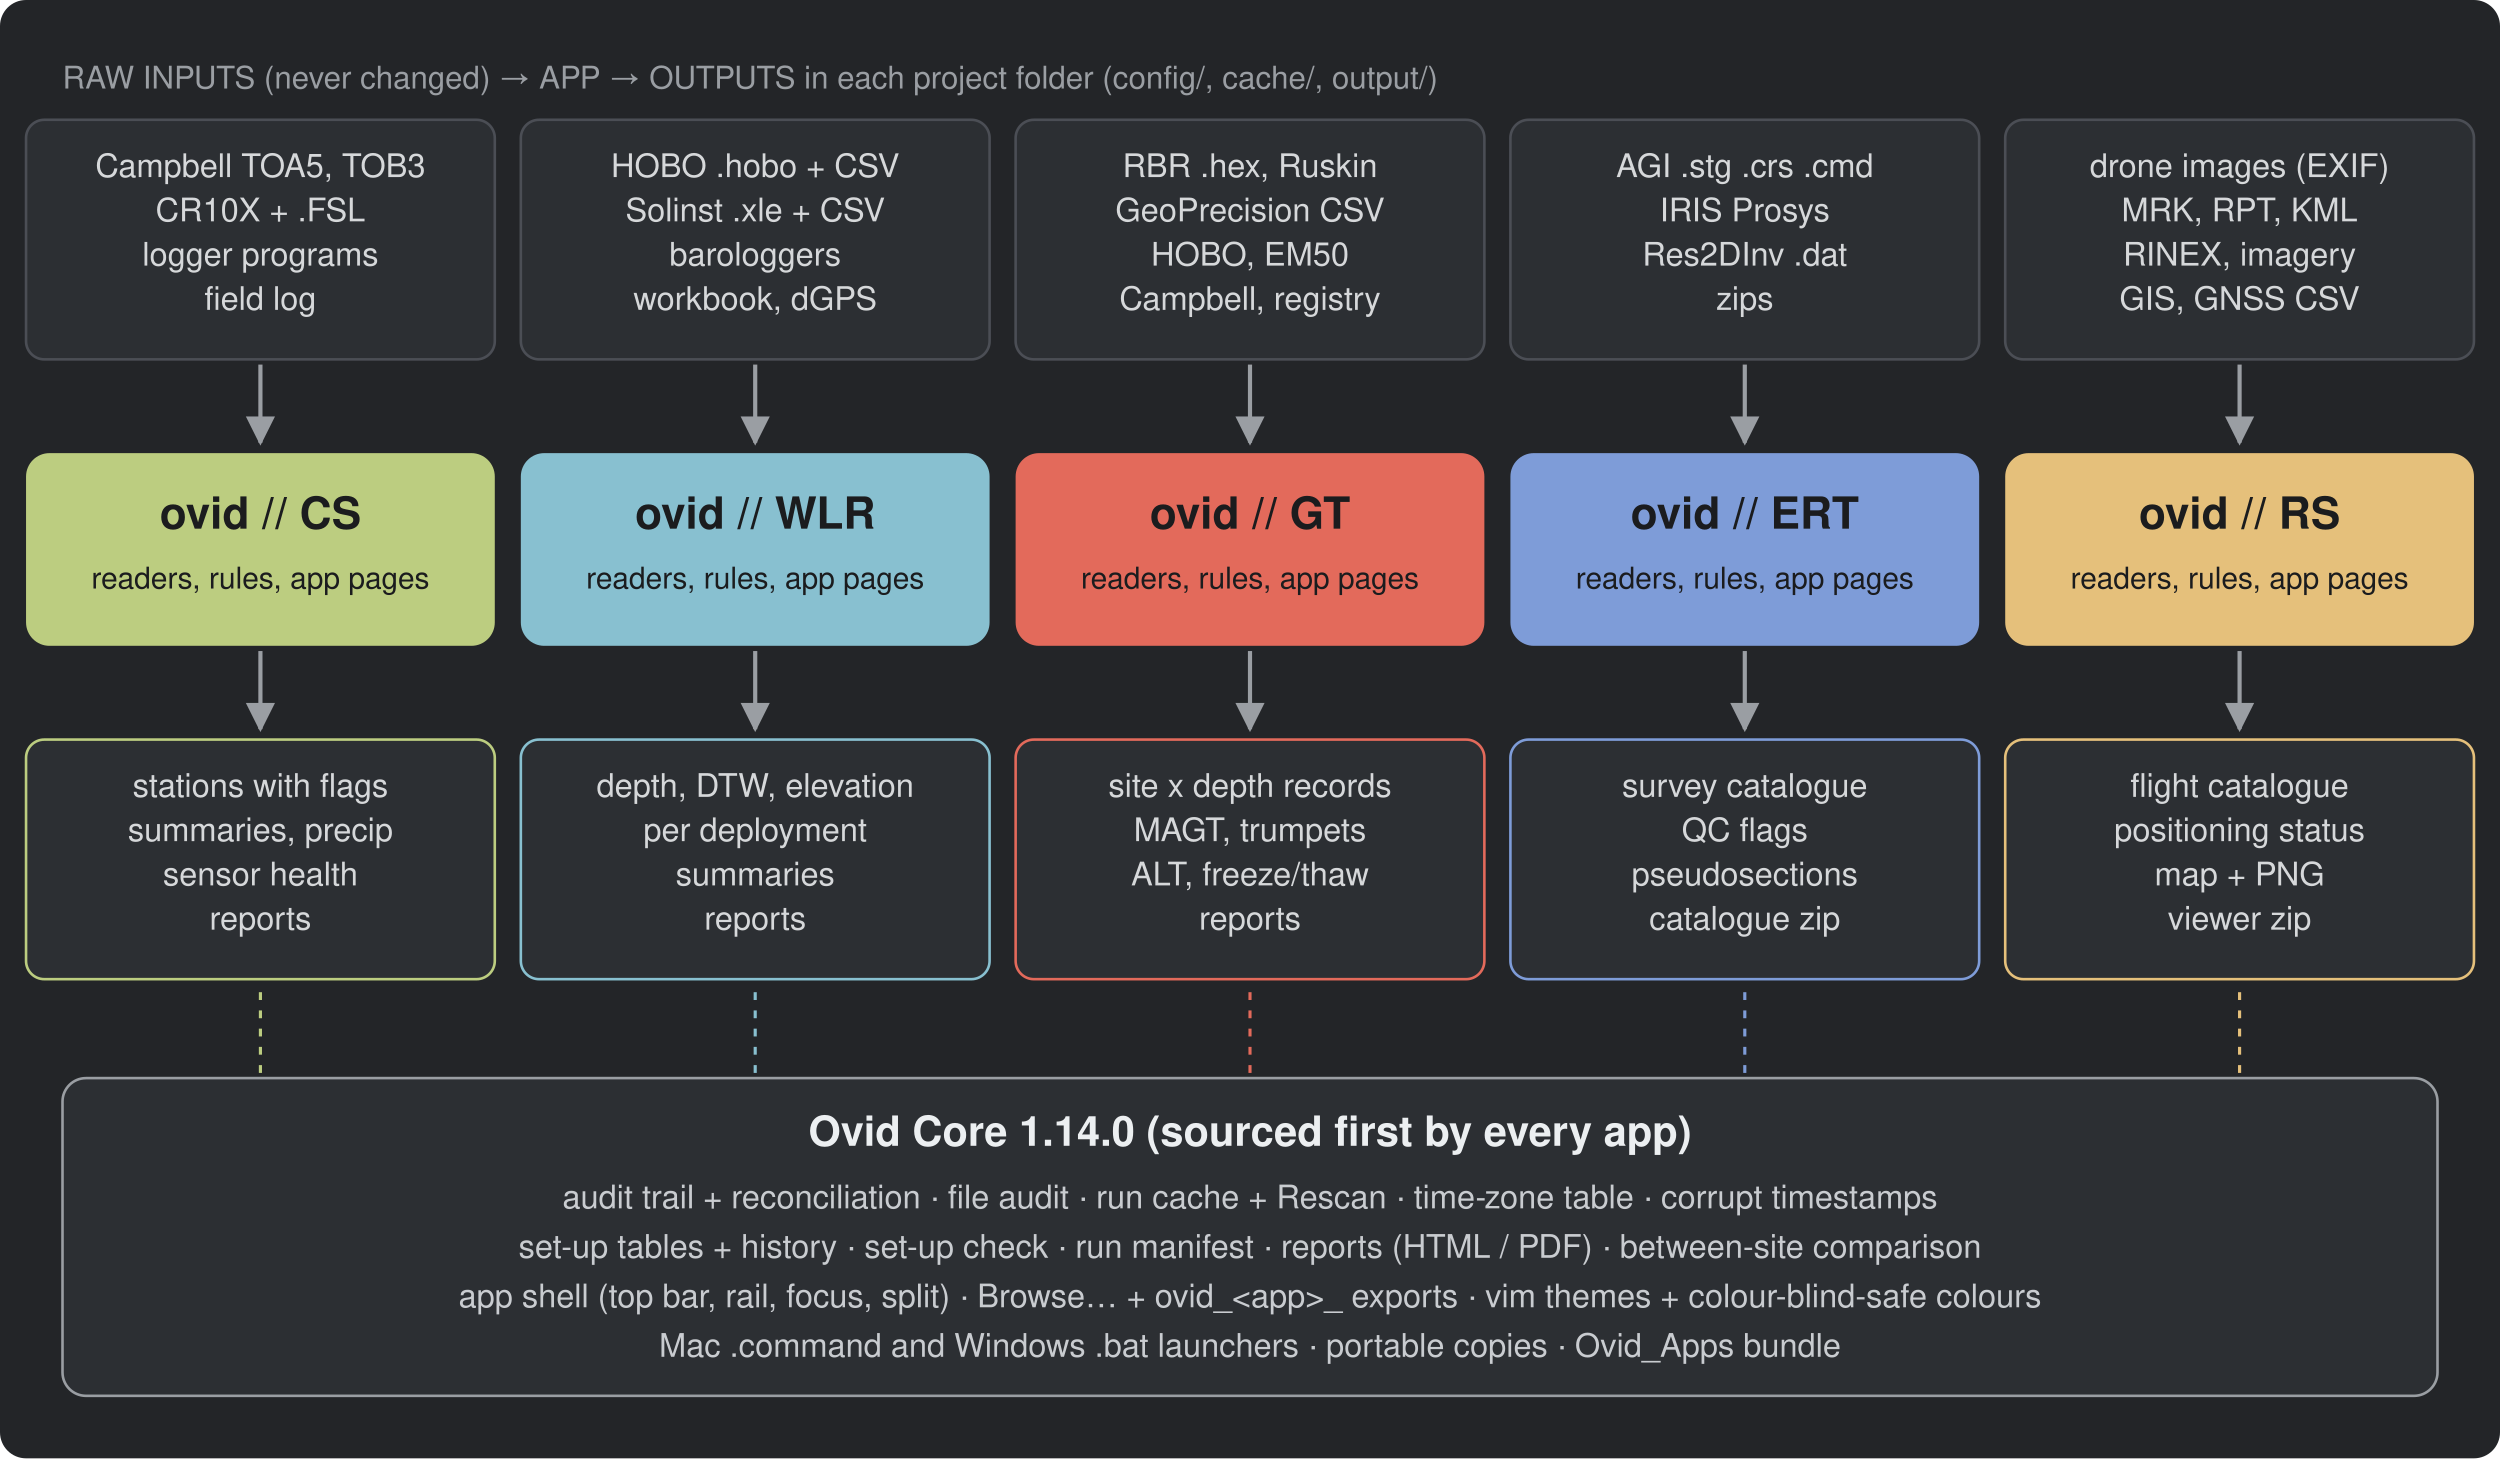
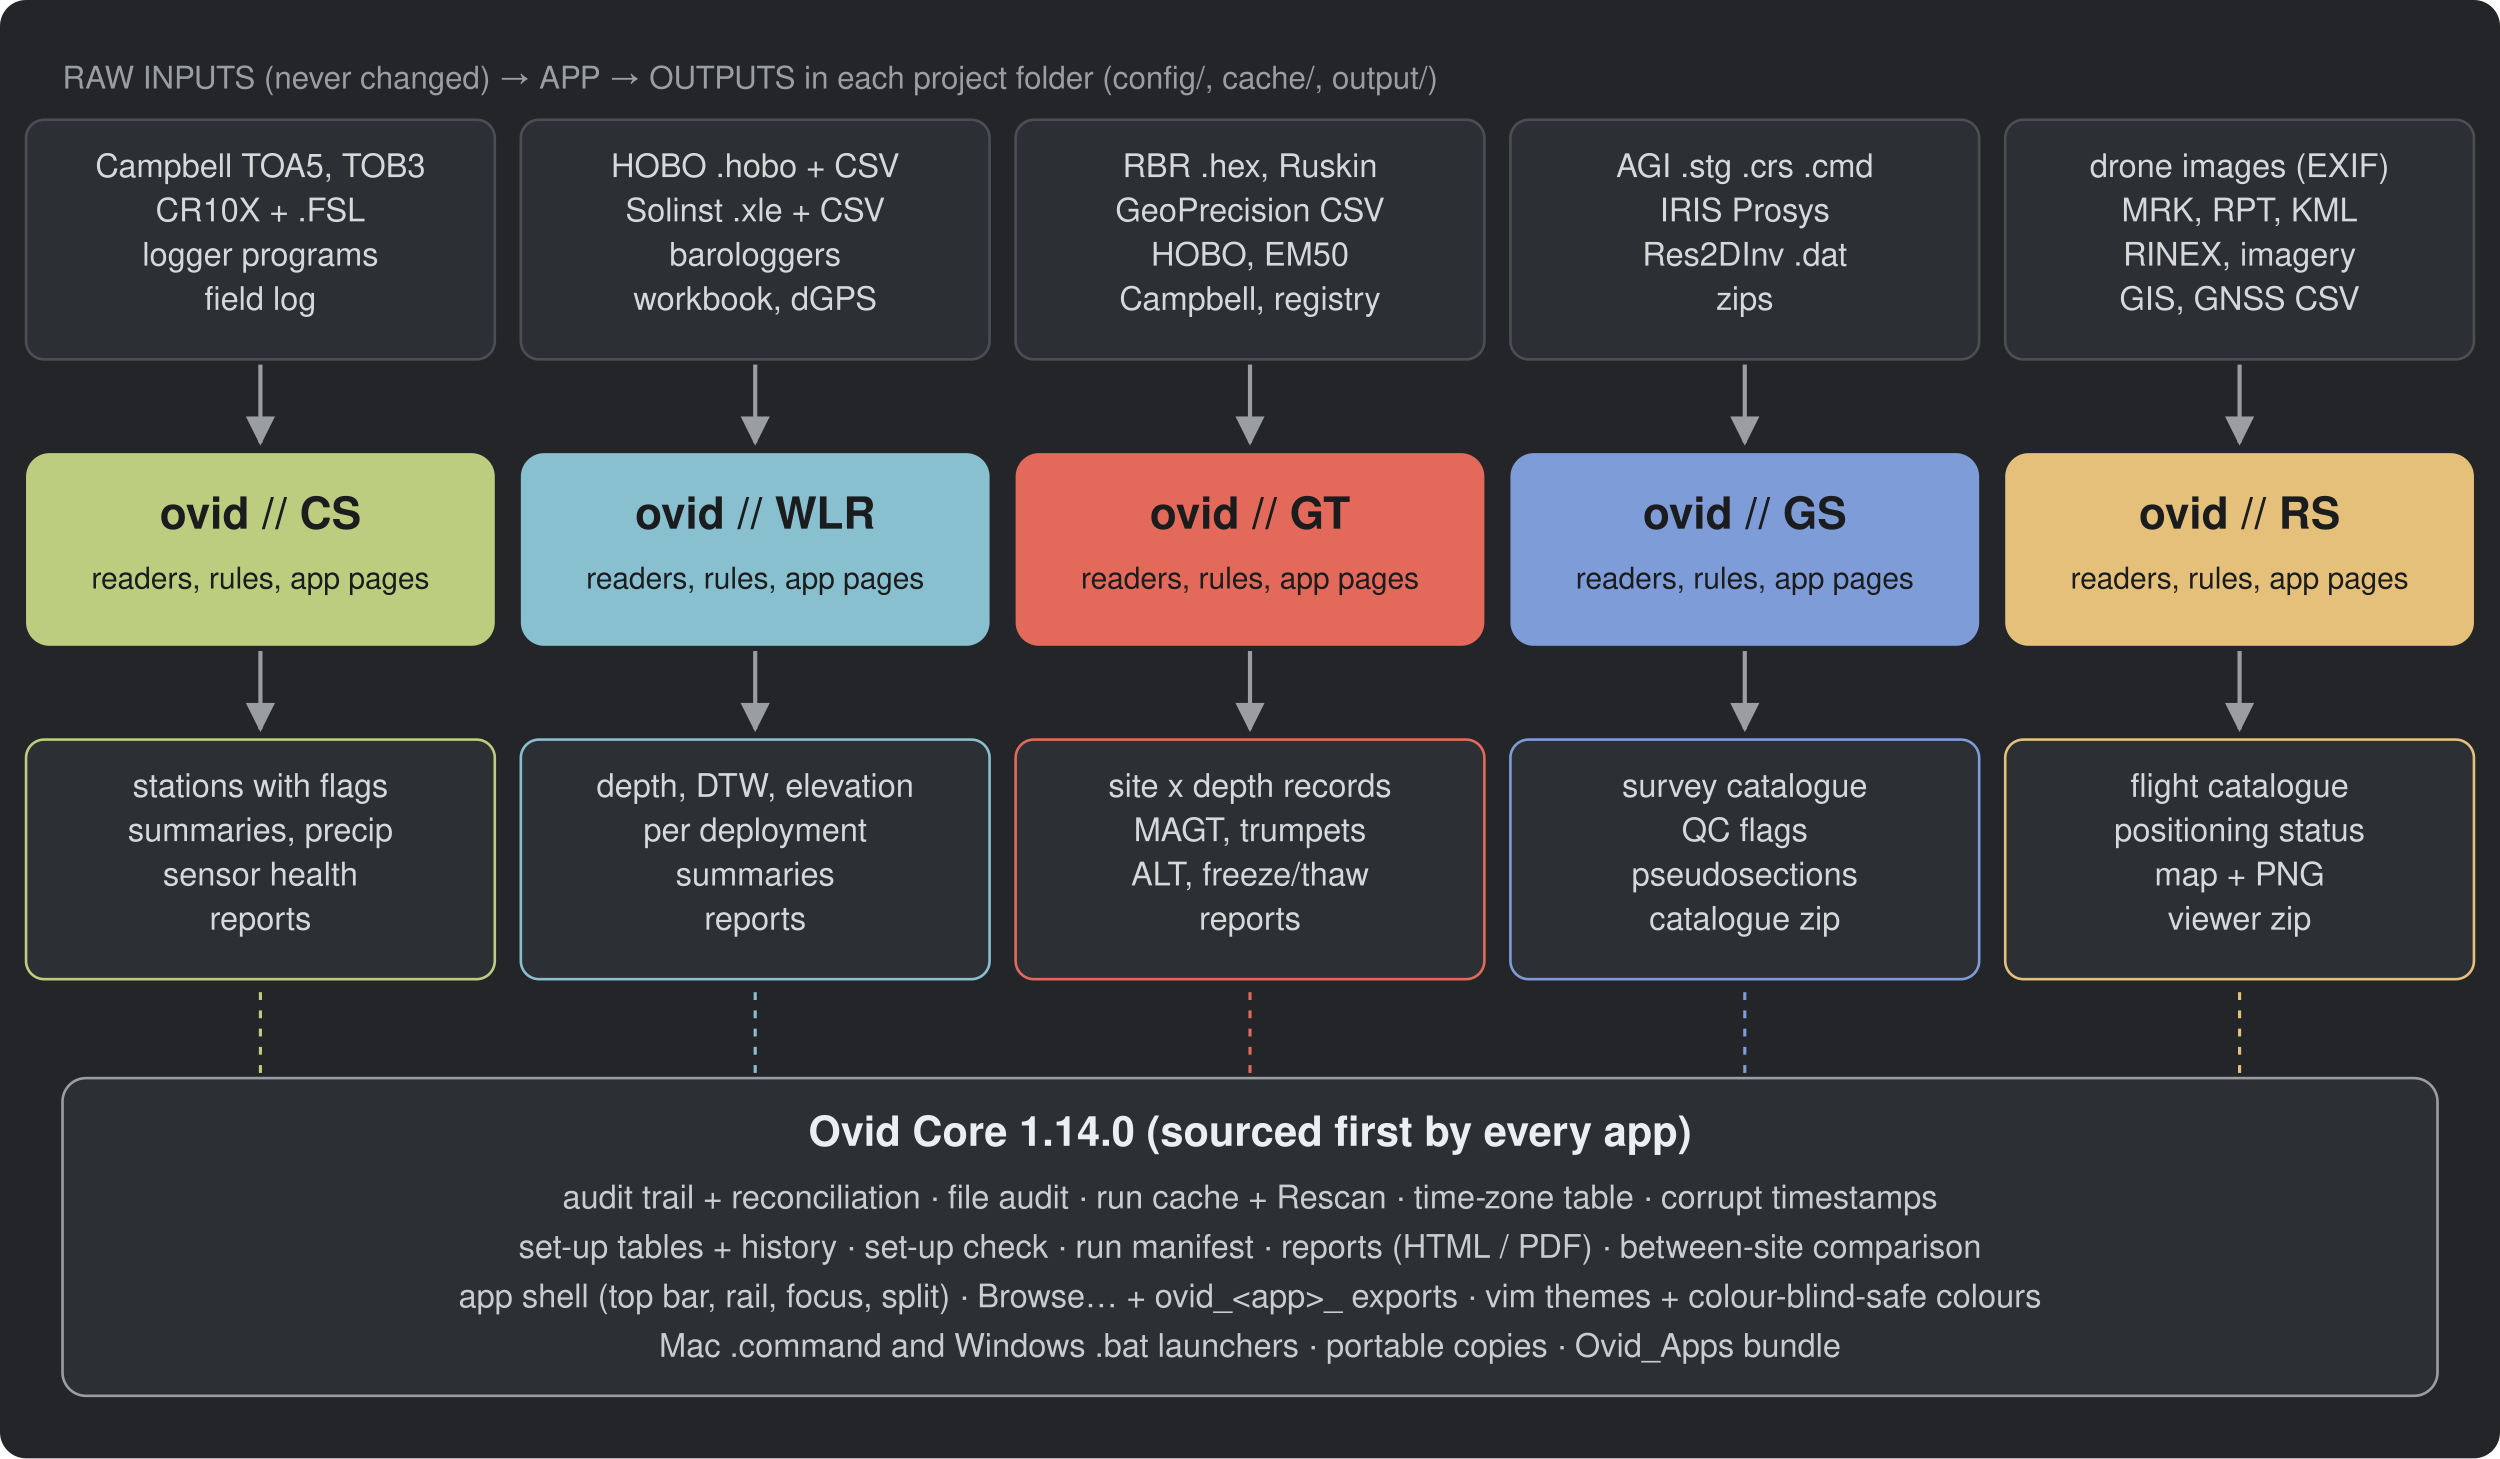
<svg xmlns="http://www.w3.org/2000/svg" viewBox="0 0 960 560" font-family="-apple-system,Segoe UI,Helvetica,Arial,sans-serif" font-size="12.5" role="img" aria-label="Ovid system diagram: five apps on one core">
  <rect width="960" height="560" rx="10" fill="#232528" />
  <defs>
    <marker id="ar" viewBox="0 0 10 10" refX="9" refY="5" markerWidth="7" markerHeight="7" orient="auto">
      <path d="M0 0L10 5L0 10z" fill="#9a9ea3" />
    </marker>
  </defs>
  <text x="24" y="34" fill="#9a9ea3" font-size="12">RAW INPUTS (never changed) → APP → OUTPUTS in each project folder (config/, cache/, output/)</text>
  <rect x="10.0" y="46" width="180" height="92" rx="7" fill="#2c2f33" stroke="#4b4e55" />
  <text x="100.0" y="68" fill="#d6d8da" font-size="12.5" text-anchor="middle">Campbell TOA5, TOB3</text>
  <text x="100.0" y="85" fill="#d6d8da" font-size="12.5" text-anchor="middle">CR10X + .FSL</text>
  <text x="100.0" y="102" fill="#d6d8da" font-size="12.5" text-anchor="middle">logger programs</text>
  <text x="100.0" y="119" fill="#d6d8da" font-size="12.5" text-anchor="middle">field log</text>
  <line x1="100.0" y1="140" x2="100.0" y2="170" stroke="#9a9ea3" stroke-width="1.6" marker-end="url(#ar)" />
  <rect x="10.0" y="174" width="180" height="74" rx="9" fill="#BCCD80" />
  <text x="100.0" y="203" fill="#1b1c1e" font-size="17" font-weight="700" text-anchor="middle">ovid // CS</text>
  <text x="100.0" y="226" fill="#1b1c1e" font-size="11.5" text-anchor="middle">readers, rules, app pages</text>
  <line x1="100.0" y1="250" x2="100.0" y2="280" stroke="#9a9ea3" stroke-width="1.6" marker-end="url(#ar)" />
  <rect x="10.0" y="284" width="180" height="92" rx="7" fill="#2c2f33" stroke="#BCCD80" />
  <text x="100.0" y="306" fill="#d6d8da" font-size="12.5" text-anchor="middle">stations with flags</text>
  <text x="100.0" y="323" fill="#d6d8da" font-size="12.5" text-anchor="middle">summaries, precip</text>
  <text x="100.0" y="340" fill="#d6d8da" font-size="12.5" text-anchor="middle">sensor health</text>
  <text x="100.0" y="357" fill="#d6d8da" font-size="12.5" text-anchor="middle">reports</text>
  <line x1="100.0" y1="412" x2="100.0" y2="380" stroke="#BCCD80" stroke-width="1.2" stroke-dasharray="3 4" />
  <rect x="200.0" y="46" width="180" height="92" rx="7" fill="#2c2f33" stroke="#4b4e55" />
  <text x="290.0" y="68" fill="#d6d8da" font-size="12.5" text-anchor="middle">HOBO .hobo + CSV</text>
  <text x="290.0" y="85" fill="#d6d8da" font-size="12.5" text-anchor="middle">Solinst .xle + CSV</text>
  <text x="290.0" y="102" fill="#d6d8da" font-size="12.5" text-anchor="middle">barologgers</text>
  <text x="290.0" y="119" fill="#d6d8da" font-size="12.5" text-anchor="middle">workbook, dGPS</text>
  <line x1="290.0" y1="140" x2="290.0" y2="170" stroke="#9a9ea3" stroke-width="1.6" marker-end="url(#ar)" />
  <rect x="200.0" y="174" width="180" height="74" rx="9" fill="#88c0d0" />
  <text x="290.0" y="203" fill="#1b1c1e" font-size="17" font-weight="700" text-anchor="middle">ovid // WLR</text>
  <text x="290.0" y="226" fill="#1b1c1e" font-size="11.5" text-anchor="middle">readers, rules, app pages</text>
  <line x1="290.0" y1="250" x2="290.0" y2="280" stroke="#9a9ea3" stroke-width="1.6" marker-end="url(#ar)" />
  <rect x="200.0" y="284" width="180" height="92" rx="7" fill="#2c2f33" stroke="#88c0d0" />
  <text x="290.0" y="306" fill="#d6d8da" font-size="12.5" text-anchor="middle">depth, DTW, elevation</text>
  <text x="290.0" y="323" fill="#d6d8da" font-size="12.5" text-anchor="middle">per deployment</text>
  <text x="290.0" y="340" fill="#d6d8da" font-size="12.5" text-anchor="middle">summaries</text>
  <text x="290.0" y="357" fill="#d6d8da" font-size="12.5" text-anchor="middle">reports</text>
  <line x1="290.0" y1="412" x2="290.0" y2="380" stroke="#88c0d0" stroke-width="1.2" stroke-dasharray="3 4" />
  <rect x="390.0" y="46" width="180" height="92" rx="7" fill="#2c2f33" stroke="#4b4e55" />
  <text x="480.0" y="68" fill="#d6d8da" font-size="12.5" text-anchor="middle">RBR .hex, Ruskin</text>
  <text x="480.0" y="85" fill="#d6d8da" font-size="12.5" text-anchor="middle">GeoPrecision CSV</text>
  <text x="480.0" y="102" fill="#d6d8da" font-size="12.5" text-anchor="middle">HOBO, EM50</text>
  <text x="480.0" y="119" fill="#d6d8da" font-size="12.5" text-anchor="middle">Campbell, registry</text>
  <line x1="480.0" y1="140" x2="480.0" y2="170" stroke="#9a9ea3" stroke-width="1.6" marker-end="url(#ar)" />
  <rect x="390.0" y="174" width="180" height="74" rx="9" fill="#E36A5B" />
  <text x="480.0" y="203" fill="#1b1c1e" font-size="17" font-weight="700" text-anchor="middle">ovid // GT</text>
  <text x="480.0" y="226" fill="#1b1c1e" font-size="11.5" text-anchor="middle">readers, rules, app pages</text>
  <line x1="480.0" y1="250" x2="480.0" y2="280" stroke="#9a9ea3" stroke-width="1.6" marker-end="url(#ar)" />
  <rect x="390.0" y="284" width="180" height="92" rx="7" fill="#2c2f33" stroke="#E36A5B" />
  <text x="480.0" y="306" fill="#d6d8da" font-size="12.5" text-anchor="middle">site x depth records</text>
  <text x="480.0" y="323" fill="#d6d8da" font-size="12.5" text-anchor="middle">MAGT, trumpets</text>
  <text x="480.0" y="340" fill="#d6d8da" font-size="12.5" text-anchor="middle">ALT, freeze/thaw</text>
  <text x="480.0" y="357" fill="#d6d8da" font-size="12.5" text-anchor="middle">reports</text>
  <line x1="480.0" y1="412" x2="480.0" y2="380" stroke="#E36A5B" stroke-width="1.2" stroke-dasharray="3 4" />
  <rect x="580.0" y="46" width="180" height="92" rx="7" fill="#2c2f33" stroke="#4b4e55" />
  <text x="670.0" y="68" fill="#d6d8da" font-size="12.5" text-anchor="middle">AGI .stg .crs .cmd</text>
  <text x="670.0" y="85" fill="#d6d8da" font-size="12.5" text-anchor="middle">IRIS Prosys</text>
  <text x="670.0" y="102" fill="#d6d8da" font-size="12.5" text-anchor="middle">Res2DInv .dat</text>
  <text x="670.0" y="119" fill="#d6d8da" font-size="12.5" text-anchor="middle">zips</text>
  <line x1="670.0" y1="140" x2="670.0" y2="170" stroke="#9a9ea3" stroke-width="1.6" marker-end="url(#ar)" />
  <rect x="580.0" y="174" width="180" height="74" rx="9" fill="#7E9CD8" />
-   <text x="670.0" y="203" fill="#1b1c1e" font-size="17" font-weight="700" text-anchor="middle">ovid // ERT</text>
+   <text x="670.0" y="203" fill="#1b1c1e" font-size="17" font-weight="700" text-anchor="middle">ovid // GS</text>
  <text x="670.0" y="226" fill="#1b1c1e" font-size="11.5" text-anchor="middle">readers, rules, app pages</text>
  <line x1="670.0" y1="250" x2="670.0" y2="280" stroke="#9a9ea3" stroke-width="1.6" marker-end="url(#ar)" />
  <rect x="580.0" y="284" width="180" height="92" rx="7" fill="#2c2f33" stroke="#7E9CD8" />
  <text x="670.0" y="306" fill="#d6d8da" font-size="12.5" text-anchor="middle">survey catalogue</text>
  <text x="670.0" y="323" fill="#d6d8da" font-size="12.5" text-anchor="middle">QC flags</text>
  <text x="670.0" y="340" fill="#d6d8da" font-size="12.5" text-anchor="middle">pseudosections</text>
  <text x="670.0" y="357" fill="#d6d8da" font-size="12.5" text-anchor="middle">catalogue zip</text>
  <line x1="670.0" y1="412" x2="670.0" y2="380" stroke="#7E9CD8" stroke-width="1.2" stroke-dasharray="3 4" />
  <rect x="770.0" y="46" width="180" height="92" rx="7" fill="#2c2f33" stroke="#4b4e55" />
  <text x="860.0" y="68" fill="#d6d8da" font-size="12.5" text-anchor="middle">drone images (EXIF)</text>
  <text x="860.0" y="85" fill="#d6d8da" font-size="12.5" text-anchor="middle">MRK, RPT, KML</text>
  <text x="860.0" y="102" fill="#d6d8da" font-size="12.5" text-anchor="middle">RINEX, imagery</text>
  <text x="860.0" y="119" fill="#d6d8da" font-size="12.5" text-anchor="middle">GIS, GNSS CSV</text>
  <line x1="860.0" y1="140" x2="860.0" y2="170" stroke="#9a9ea3" stroke-width="1.6" marker-end="url(#ar)" />
  <rect x="770.0" y="174" width="180" height="74" rx="9" fill="#e5c07b" />
  <text x="860.0" y="203" fill="#1b1c1e" font-size="17" font-weight="700" text-anchor="middle">ovid // RS</text>
  <text x="860.0" y="226" fill="#1b1c1e" font-size="11.5" text-anchor="middle">readers, rules, app pages</text>
  <line x1="860.0" y1="250" x2="860.0" y2="280" stroke="#9a9ea3" stroke-width="1.6" marker-end="url(#ar)" />
  <rect x="770.0" y="284" width="180" height="92" rx="7" fill="#2c2f33" stroke="#e5c07b" />
  <text x="860.0" y="306" fill="#d6d8da" font-size="12.5" text-anchor="middle">flight catalogue</text>
  <text x="860.0" y="323" fill="#d6d8da" font-size="12.5" text-anchor="middle">positioning status</text>
  <text x="860.0" y="340" fill="#d6d8da" font-size="12.5" text-anchor="middle">map + PNG</text>
  <text x="860.0" y="357" fill="#d6d8da" font-size="12.5" text-anchor="middle">viewer zip</text>
  <line x1="860.0" y1="412" x2="860.0" y2="380" stroke="#e5c07b" stroke-width="1.2" stroke-dasharray="3 4" />
  <text x="24" y="400" fill="#9a9ea3" font-size="11" opacity="0">.</text>
  <rect x="24" y="414" width="912" height="122" rx="9" fill="#2c2f33" stroke="#9a9ea3" />
  <text x="480" y="440" fill="#eceff1" font-size="16" font-weight="700" text-anchor="middle">Ovid Core 1.14.0 (sourced first by every app)</text>
  <text x="480" y="464" fill="#c9ccd0" font-size="12.5" text-anchor="middle">audit trail + reconciliation · file audit · run cache + Rescan · time-zone table · corrupt timestamps</text>
  <text x="480" y="483" fill="#c9ccd0" font-size="12.5" text-anchor="middle">set-up tables + history · set-up check · run manifest · reports (HTML / PDF) · between-site comparison</text>
  <text x="480" y="502" fill="#c9ccd0" font-size="12.5" text-anchor="middle">app shell (top bar, rail, focus, split) · Browse… + ovid_&lt;app&gt;_ exports · vim themes + colour-blind-safe colours</text>
  <text x="480" y="521" fill="#c9ccd0" font-size="12.5" text-anchor="middle">Mac .command and Windows .bat launchers · portable copies · Ovid_Apps bundle</text>
</svg>
